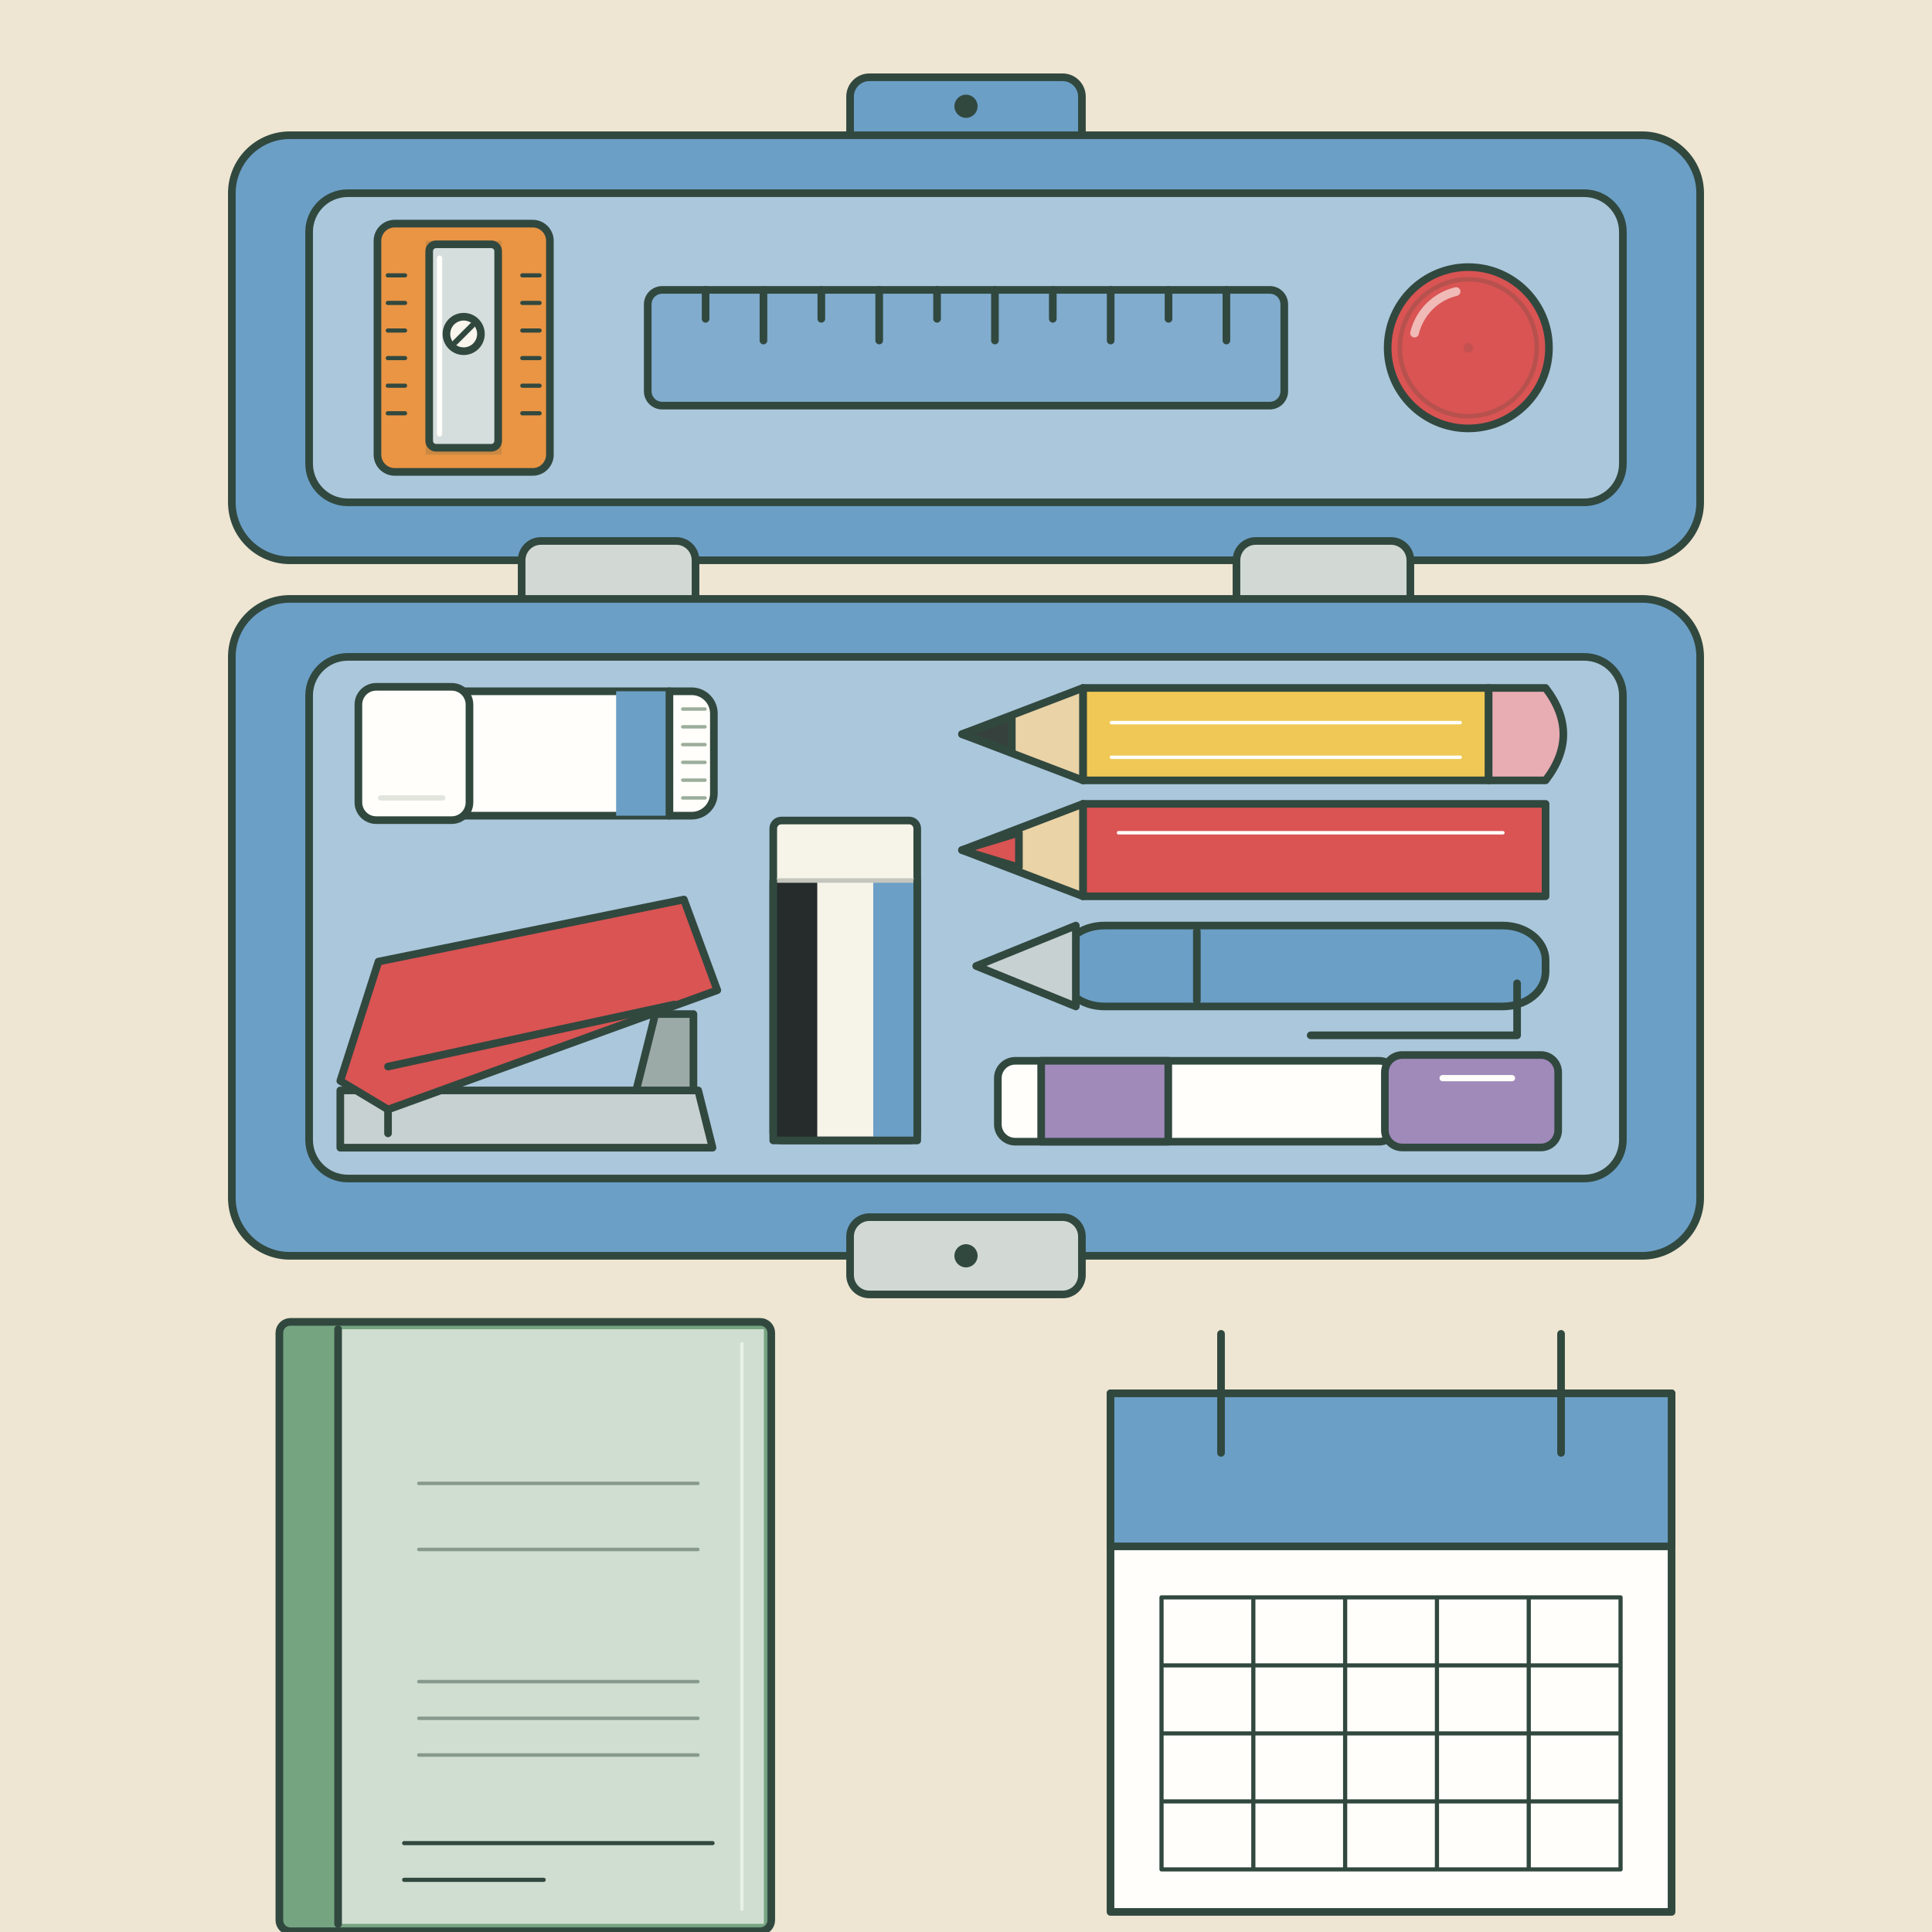
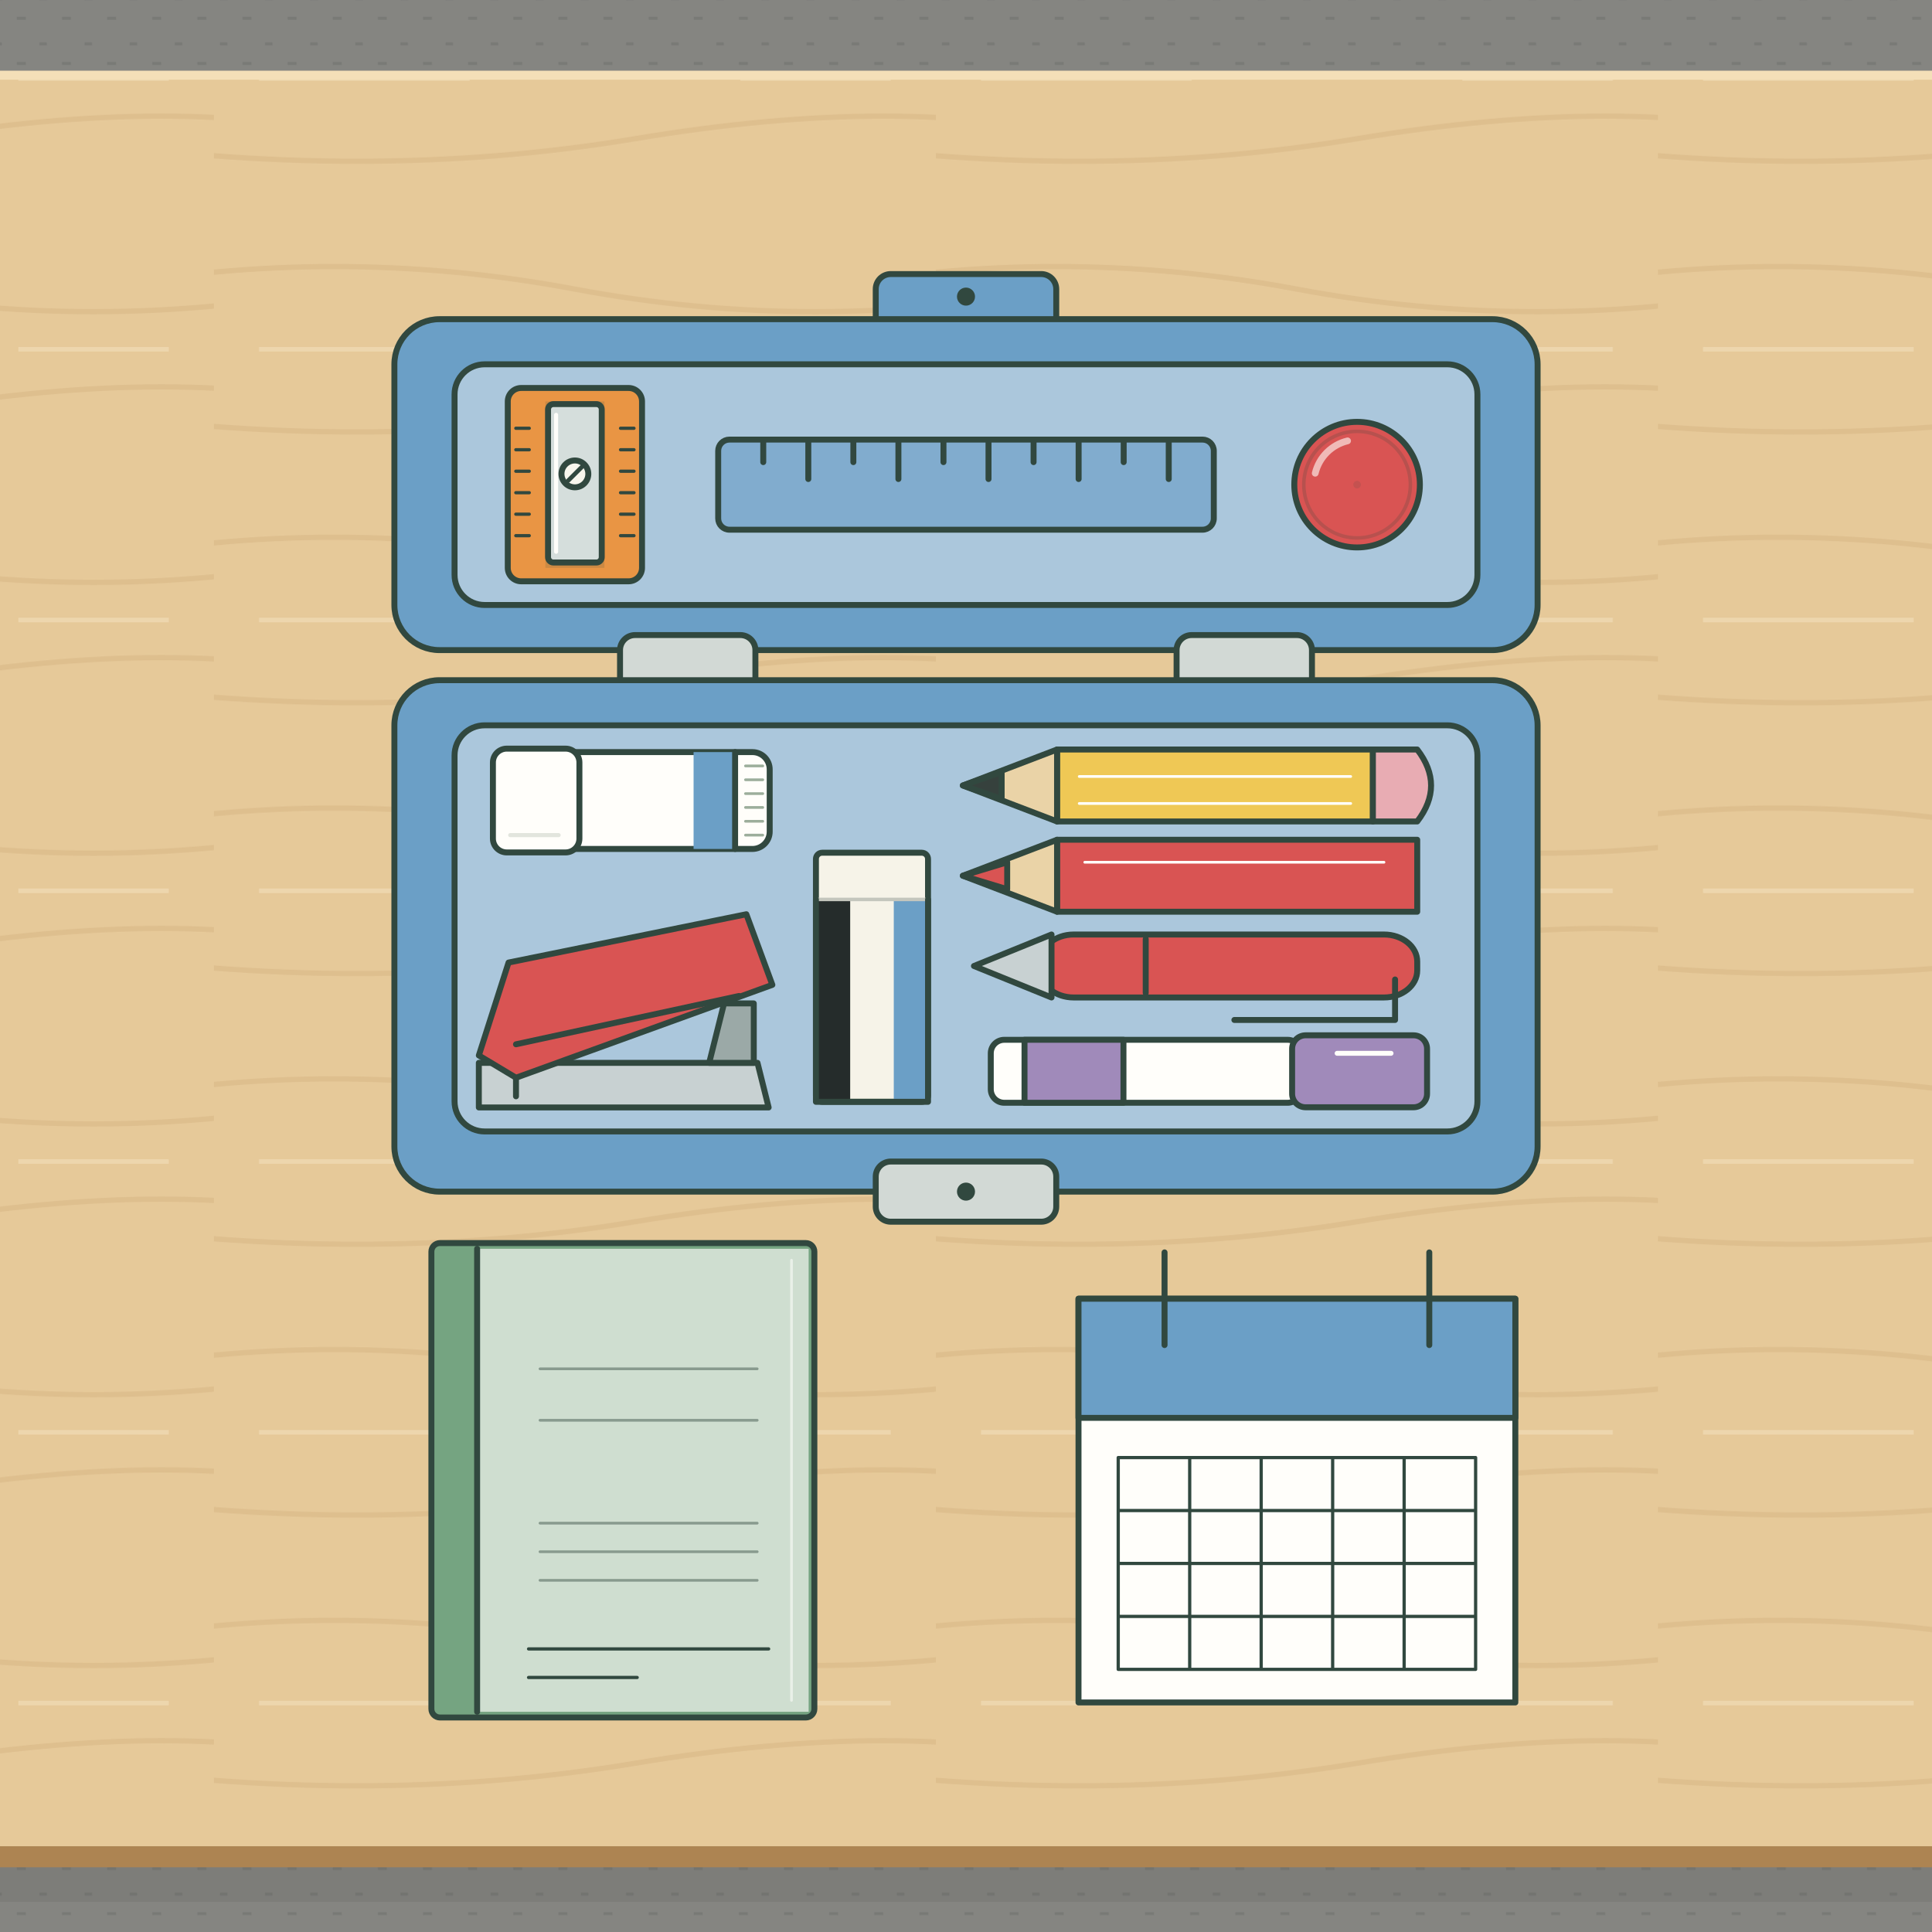
- <svg xmlns="http://www.w3.org/2000/svg" width="900" height="900" viewBox="0 0 100 100">
-   <rect width="100" height="100" fill="#eee6d2" />
-   <svg width="100" height="100" viewBox="0 0 100 100">
-     <g transform="translate(0 -15)" stroke="#31483f" stroke-width=".396" stroke-linejoin="round">
-       <rect x="44" y="19" width="12" height="5" rx="1" fill="#6b9fc6" />
-       <rect x="12" y="22" width="76" height="22" rx="3" fill="#6b9fc6" />
-       <rect x="16" y="25" width="68" height="16" rx="2" fill="#fffefa" fill-opacity=".43" />
-       <circle cx="50" cy="20.5" r=".6" fill="#31483f" stroke="none" />
-       <rect x="27" y="43" width="9" height="4" rx="1" fill="#d2d9d5" />
-       <rect x="64" y="43" width="9" height="4" rx="1" fill="#d2d9d5" />
-       <rect x="12" y="46" width="76" height="34" rx="3" fill="#6b9fc6" />
-       <rect x="16" y="49" width="68" height="27" rx="2" fill="#fffefa" fill-opacity=".43" />
-       <rect x="44" y="78" width="12" height="4" rx="1" fill="#d2d9d5" />
-       <circle cx="50" cy="80" r=".6" fill="#31483f" stroke="none" />
-     </g>
-   </svg>
-   <g transform="translate(66 38) rotate(90)">
-     <svg x="-14.95" y="-14.95" width="29.9" height="29.9" overflow="visible" viewBox="0 0 100 100" fill="none" stroke="#31483f" stroke-width="2.2" stroke-linejoin="round" stroke-linecap="round">
-       <g stroke-width="1.324">
-         <path fill="#efc855" d="M42 13.04h16v70.224H42z" />
-         <path fill="#ead3a7" d="M42 83.264l8 20.944 8-20.944z" />
-         <path fill="#36413d" d="M47 95.584l3 8.624 3-8.624z" />
-         <path fill="#e8acb3" d="M42 3.184q8-6.16 16 0v9.856H42z" />
-         <path d="M48 17.968v60.368M54 17.968v60.368" stroke="#fffefa" stroke-width="0.602" />
+ <svg xmlns="http://www.w3.org/2000/svg" width="900" height="900" viewBox="-14.219 -14.219 128.439 128.439" preserveAspectRatio="xMidYMid meet">
+   <defs>
+     <pattern id="desk-grain" width="48" height="18" patternUnits="userSpaceOnUse">
+       <rect width="48" height="18" fill="#e6c999" />
+       <path d="M-8 5Q8 2 24 5T56 5M-10 13Q10 16 28 13T58 13" fill="none" stroke="#c29a66" stroke-opacity=".2" stroke-width=".35" />
+       <path d="M3 9h14m18 0h10" stroke="#fff5dc" stroke-opacity=".3" stroke-width=".3" />
+     </pattern>
+     <pattern id="carpet" width="3" height="3" patternUnits="userSpaceOnUse">
+       <rect width="3" height="3" fill="#858581" />
+       <path d="M.4 .7h.5m1 1.3h.6" stroke="#6e6f6c" stroke-width=".2" opacity=".5" />
+     </pattern>
+     <clipPath id="desk-frame">
+       <rect x="-14.219" y="-14.219" width="128.439" height="128.439" />
+     </clipPath>
+   </defs>
+   <rect x="-14.219" y="-14.219" width="128.439" height="128.439" fill="url(#carpet)" />
+   <rect x="-34.219" y="-8.219" width="168.439" height="120.439" fill="#575852" opacity=".18" />
+   <rect x="-34.219" y="-9.219" width="168.439" height="118.439" fill="url(#desk-grain)" />
+   <path d="M-34.219 -9.219H134.219" stroke="#f4dfb8" stroke-width=".6" />
+   <path d="M-34.219 109.219H134.219" stroke="#ad8452" stroke-width="1.4" />
+   <g clip-path="url(#desk-frame)">
+     <svg width="100" height="100" viewBox="0 0 100 100">
+       <g transform="translate(0 -15)" stroke="#31483f" stroke-width=".396" stroke-linejoin="round">
+         <rect x="44" y="19" width="12" height="5" rx="1" fill="#6b9fc6" />
+         <rect x="12" y="22" width="76" height="22" rx="3" fill="#6b9fc6" />
+         <rect x="16" y="25" width="68" height="16" rx="2" fill="#fffefa" fill-opacity=".43" />
+         <circle cx="50" cy="20.5" r=".6" fill="#31483f" stroke="none" />
+         <rect x="27" y="43" width="9" height="4" rx="1" fill="#d2d9d5" />
+         <rect x="64" y="43" width="9" height="4" rx="1" fill="#d2d9d5" />
+         <rect x="12" y="46" width="76" height="34" rx="3" fill="#6b9fc6" />
+         <rect x="16" y="49" width="68" height="27" rx="2" fill="#fffefa" fill-opacity=".43" />
+         <rect x="44" y="78" width="12" height="4" rx="1" fill="#d2d9d5" />
+         <circle cx="50" cy="80" r=".6" fill="#31483f" stroke="none" />
      </g>
    </svg>
-   </g>
-   <g transform="translate(66 44) rotate(90)">
-     <svg x="-14.95" y="-14.95" width="29.9" height="29.9" overflow="visible" viewBox="0 0 100 100" fill="none" stroke="#31483f" stroke-width="2.2" stroke-linejoin="round" stroke-linecap="round">
-       <g stroke-width="1.324">
-         <path fill="#d95453" d="M42 3.184h16v80.08H42z" />
-         <path fill="#ead3a7" d="M42 83.264l8 20.944 8-20.944z" />
-         <path fill="#d95453" d="M47 94.352l3 9.856 3-9.856z" />
-         <path d="M47 10.576v66.528" stroke="#fffefa" stroke-width="0.602" />
-       </g>
-     </svg>
-   </g>
-   <g transform="translate(66 50) rotate(90)">
-     <svg x="-14.95" y="-14.95" width="29.9" height="29.9" overflow="visible" viewBox="0 0 100 100" fill="none" stroke="#31483f" stroke-width="2.2" stroke-linejoin="round" stroke-linecap="round">
-       <g stroke-width="1.324">
-         <rect x="43" y="3.184" width="14" height="83.776" rx="6" ry="7.392" fill="#6b9fc6" />
-         <path fill="#c8d1d2" d="M43 84.496h14l-7 17.248z" />
-         <path d="M53 8.112h9V43.84" />
-         <path d="M44 63.552h12" />
-       </g>
-     </svg>
-   </g>
-   <g transform="translate(66 57) rotate(90)">
-     <svg x="-14.95" y="-14.95" width="29.9" height="29.9" overflow="visible" viewBox="0 0 100 100" fill="none" stroke="#31483f" stroke-width="2.2" stroke-linejoin="round" stroke-linecap="round">
-       <g stroke-width="1.324">
-         <rect x="43" y="29" width="14" height="69" rx="3" fill="#fffefa" />
-         <path fill="#a08aba" d="M43 68.5h14v22H43z" />
-         <rect x="42" y="1" width="16" height="30" rx="3" fill="#a08aba" />
-         <path d="M46 9v12" stroke="#fffefa" stroke-width="1.084" />
-       </g>
-     </svg>
-   </g>
-   <g transform="translate(50 18) rotate(90)">
-     <svg x="-18.72" y="-18.72" width="37.44" height="37.44" overflow="visible" viewBox="0 0 100 100" fill="none" stroke="#31483f" stroke-width="2.2" stroke-linejoin="round" stroke-linecap="round">
-       <g stroke-width="1.058">
-         <rect x="42" y="6" width="16" height="88" rx="2" fill="#6b9fc6" fill-opacity=".65" />
-         <path d="M42 14h7m-7 8h4m-4 8h7m-7 8h4m-4 8h7m-7 8h4m-4 8h7m-7 8h4m-4 8h7m-7 8h4" />
-       </g>
-     </svg>
-   </g>
-   <g transform="translate(27.75 39) rotate(-90)">
-     <svg x="-11.5" y="-11.5" width="23" height="23" overflow="visible" viewBox="0 0 100 100" fill="none" stroke="#31483f" stroke-width="2.2" stroke-linejoin="round" stroke-linecap="round">
-       <g stroke-width="1.722">
-         <rect x="36" y="12" width="28" height="78" rx="5" fill="#fffefa" />
-         <rect x="35" y="10" width="30" height="25" rx="4" fill="#fffefa" />
-         <path d="M36 68h28v12H36z" fill="#6b9fc6" stroke="none" />
-         <path d="M36 80h28" />
-         <path d="M40 83v5m4-5v5m4-5v5m4-5v5m4-5v5m4-5v5" stroke="#9cae9b" stroke-width="0.783" />
-         <path d="M40 15v14" stroke="#e2e5dd" stroke-width="1.174" />
-       </g>
-     </svg>
-   </g>
-   <g transform="translate(43.75 50.75) rotate(90)">
-     <svg x="-10.35" y="-10.35" width="20.7" height="20.7" overflow="visible" viewBox="0 0 100 100" fill="none" stroke="#31483f" stroke-width="2.2" stroke-linejoin="round" stroke-linecap="round">
-       <g stroke-width="1.913">
-         <rect x="10" y="32" width="80" height="36" rx="2" fill="#f6f3e8" />
-         <path d="M25 32h65v11H25z" fill="#6b9fc6" stroke="none" />
-         <path d="M25 57h65v11H25z" fill="#252c2b" stroke="none" />
-         <path d="M25 32v36" stroke="#c4c6bd" stroke-width="1.13" />
-         <path d="M25 32h65v36H25" fill="none" />
-       </g>
-     </svg>
-   </g>
-   <g transform="translate(27 84) rotate(0)">
-     <svg x="-19" y="-19" width="38" height="38" overflow="visible" viewBox="0 0 100 100" fill="none" stroke="#31483f" stroke-width="2.2" stroke-linejoin="round" stroke-linecap="round">
-       <g stroke-width="1.042">
-         <rect x="17" y="9" width="67" height="83" rx="1.5" fill="#75a481" />
-         <path d="M25 10h58v81H25z" fill="#fffefa" fill-opacity=".65" stroke="none" />
-         <path d="M25 10v81" />
-         <path d="M36 31h38m-38 9h38m-38 18h38m-38 5h38m-38 5h38" stroke-width="0.474" stroke-opacity=".45" />
-         <path d="M34 80h42m-42 5h19" stroke-width="0.568" />
-         <path d="M80 12v77" stroke="#fffefa" stroke-opacity=".55" stroke-width="0.474" />
-       </g>
-     </svg>
-   </g>
-   <g transform="translate(72 84) rotate(0)">
-     <svg x="-22" y="-22" width="44" height="44" overflow="visible" viewBox="0 0 100 100" fill="none" stroke="#31483f" stroke-width="2.2" stroke-linejoin="round" stroke-linecap="round">
-       <g stroke-width="0.9">
-         <path fill="#fffefa" d="M17 23h66v61H17z" />
-         <path fill="#6b9fc6" d="M17 23h66v18H17z" />
-         <path d="M30 16v14m40-14v14" />
-         <path d="M23 47h54v32H23zM33.8 47v32M44.6 47v32M55.4 47v32M66.2 47v32M23 55h54M23 63h54M23 71h54" fill="none" stroke-width="0.491" />
-       </g>
-     </svg>
-   </g>
-   <g transform="translate(27 51.5) rotate(0)">
-     <svg x="-12.35" y="-12.35" width="24.7" height="24.7" overflow="visible" viewBox="0 0 100 100" fill="none" stroke="#31483f" stroke-width="2.2" stroke-linejoin="round" stroke-linecap="round">
-       <g stroke-width="1.603">
-         <path fill="#c8d1d2" d="M12 70h75l3 12H12z" />
-         <path fill="#d95453" d="M12 68l8-25 64-13 7 19-69 25z" />
-         <path d="M22 65l60-13M22 74v5" />
-         <path fill="#9ba9a7" d="M78 54h8v16H74z" />
-       </g>
-     </svg>
-   </g>
-   <g transform="translate(24 18) rotate(0)">
-     <svg x="-8.925" y="-8.925" width="17.85" height="17.85" overflow="visible" viewBox="0 0 100 100" fill="none" stroke="#31483f" stroke-width="2.2" stroke-linejoin="round" stroke-linecap="round">
-       <g stroke-width="2.218">
-         <rect x="25" y="14" width="50" height="72" rx="5" fill="#e99544" />
-         <path d="M39 19h22v62H39z" fill="#31483f" fill-opacity=".16" stroke="none" />
-         <rect x="40" y="20" width="20" height="59" rx="2" fill="#d5dedc" />
-         <path d="M43 24v51" stroke="#fffefa" stroke-width="1.513" />
-         <circle cx="50" cy="46" r="5" fill="#f8f6ed" />
-         <path d="M47.5 48.5l5-5" stroke-width="1.613" />
-         <path d="M28 29h5m-5 8h5m-5 8h5m-5 8h5m-5 8h5m-5 8h5M67 29h5m-5 8h5m-5 8h5m-5 8h5m-5 8h5m-5 8h5" stroke-width="1.21" />
-       </g>
-     </svg>
-   </g>
-   <g transform="translate(76 18) rotate(0)">
-     <svg x="-6.325" y="-6.325" width="12.65" height="12.65" overflow="visible" viewBox="0 0 100 100" fill="none" stroke="#31483f" stroke-width="2.2" stroke-linejoin="round" stroke-linecap="round">
-       <g stroke-width="3.13">
-         <circle cx="50" cy="50" r="33" fill="#d95453" />
-         <circle cx="50" cy="50" r="28" fill="none" stroke="#31483f" stroke-opacity=".2" stroke-width="1.85" />
-         <path d="M28 44a23 23 0 0 1 17-17" fill="none" stroke="#fffefa" stroke-opacity=".6" stroke-width="3.557" />
-         <circle cx="50" cy="50" r="2" fill="#31483f" fill-opacity=".12" stroke="none" />
-       </g>
-     </svg>
+     <g transform="translate(66 38) rotate(90) scale(1 1)">
+       <svg x="-14.95" y="-14.95" width="29.9" height="29.9" viewBox="0 0 100 100" overflow="visible" fill="none" stroke="#31483f" stroke-width="2.2" stroke-linejoin="round" stroke-linecap="round">
+         <g stroke-width="1.324">
+           <path fill="#efc855" d="M42 13.04h16v70.224H42z" />
+           <path fill="#ead3a7" d="M42 83.264l8 20.944 8-20.944z" />
+           <path fill="#36413d" d="M47 95.584l3 8.624 3-8.624z" />
+           <path fill="#e8acb3" d="M42 3.184q8-6.16 16 0v9.856H42z" />
+           <path d="M48 17.968v60.368M54 17.968v60.368" stroke="#fffefa" stroke-width="0.602" />
+         </g>
+       </svg>
+     </g>
+     <g transform="translate(66 44) rotate(90) scale(1 1)">
+       <svg x="-14.95" y="-14.95" width="29.9" height="29.9" viewBox="0 0 100 100" overflow="visible" fill="none" stroke="#31483f" stroke-width="2.2" stroke-linejoin="round" stroke-linecap="round">
+         <g stroke-width="1.324">
+           <path fill="#d95453" d="M42 3.184h16v80.08H42z" />
+           <path fill="#ead3a7" d="M42 83.264l8 20.944 8-20.944z" />
+           <path fill="#d95453" d="M47 94.352l3 9.856 3-9.856z" />
+           <path d="M47 10.576v66.528" stroke="#fffefa" stroke-width="0.602" />
+         </g>
+       </svg>
+     </g>
+     <g transform="translate(66 50) rotate(90) scale(1 1)">
+       <svg x="-14.95" y="-14.95" width="29.9" height="29.9" viewBox="0 0 100 100" overflow="visible" fill="none" stroke="#31483f" stroke-width="2.2" stroke-linejoin="round" stroke-linecap="round">
+         <g stroke-width="1.324">
+           <rect x="43" y="3.184" width="14" height="83.776" rx="6" ry="7.392" fill="#d95453" />
+           <path fill="#c8d1d2" d="M43 84.496h14l-7 17.248z" />
+           <path d="M53 8.112h9V43.84" />
+           <path d="M44 63.552h12" />
+         </g>
+       </svg>
+     </g>
+     <g transform="translate(66 57) rotate(90) scale(1 1)">
+       <svg x="-14.95" y="-14.95" width="29.9" height="29.9" viewBox="0 0 100 100" overflow="visible" fill="none" stroke="#31483f" stroke-width="2.2" stroke-linejoin="round" stroke-linecap="round">
+         <g stroke-width="1.324">
+           <rect x="43" y="29" width="14" height="69" rx="3" fill="#fffefa" />
+           <path fill="#a08aba" d="M43 68.5h14v22H43z" />
+           <rect x="42" y="1" width="16" height="30" rx="3" fill="#a08aba" />
+           <path d="M46 9v12" stroke="#fffefa" stroke-width="1.084" />
+         </g>
+       </svg>
+     </g>
+     <g transform="translate(50 18) rotate(90) scale(1 1)">
+       <svg x="-18.72" y="-18.72" width="37.44" height="37.44" viewBox="0 0 100 100" overflow="visible" fill="none" stroke="#31483f" stroke-width="2.2" stroke-linejoin="round" stroke-linecap="round">
+         <g stroke-width="1.058">
+           <rect x="42" y="6" width="16" height="88" rx="2" fill="#6b9fc6" fill-opacity=".65" />
+           <path d="M42 14h7m-7 8h4m-4 8h7m-7 8h4m-4 8h7m-7 8h4m-4 8h7m-7 8h4m-4 8h7m-7 8h4" />
+         </g>
+       </svg>
+     </g>
+     <g transform="translate(27.75 39) rotate(-90) scale(1 1)">
+       <svg x="-11.5" y="-11.5" width="23" height="23" viewBox="0 0 100 100" overflow="visible" fill="none" stroke="#31483f" stroke-width="2.2" stroke-linejoin="round" stroke-linecap="round">
+         <g stroke-width="1.722">
+           <rect x="36" y="12" width="28" height="78" rx="5" fill="#fffefa" />
+           <rect x="35" y="10" width="30" height="25" rx="4" fill="#fffefa" />
+           <path d="M36 68h28v12H36z" fill="#6b9fc6" stroke="none" />
+           <path d="M36 80h28" />
+           <path d="M40 83v5m4-5v5m4-5v5m4-5v5m4-5v5m4-5v5" stroke="#9cae9b" stroke-width="0.783" />
+           <path d="M40 15v14" stroke="#e2e5dd" stroke-width="1.174" />
+         </g>
+       </svg>
+     </g>
+     <g transform="translate(43.75 50.75) rotate(90) scale(1 1)">
+       <svg x="-10.35" y="-10.35" width="20.7" height="20.7" viewBox="0 0 100 100" overflow="visible" fill="none" stroke="#31483f" stroke-width="2.2" stroke-linejoin="round" stroke-linecap="round">
+         <g stroke-width="1.913">
+           <rect x="10" y="32" width="80" height="36" rx="2" fill="#f6f3e8" />
+           <path d="M25 32h65v11H25z" fill="#6b9fc6" stroke="none" />
+           <path d="M25 57h65v11H25z" fill="#252c2b" stroke="none" />
+           <path d="M25 32v36" stroke="#c4c6bd" stroke-width="1.13" />
+           <path d="M25 32h65v36H25" fill="none" />
+         </g>
+       </svg>
+     </g>
+     <g transform="translate(27 84) rotate(0) scale(1 1)">
+       <svg x="-19" y="-19" width="38" height="38" viewBox="0 0 100 100" overflow="visible" fill="none" stroke="#31483f" stroke-width="2.2" stroke-linejoin="round" stroke-linecap="round">
+         <g stroke-width="1.042">
+           <rect x="17" y="9" width="67" height="83" rx="1.5" fill="#75a481" />
+           <path d="M25 10h58v81H25z" fill="#fffefa" fill-opacity=".65" stroke="none" />
+           <path d="M25 10v81" />
+           <path d="M36 31h38m-38 9h38m-38 18h38m-38 5h38m-38 5h38" stroke-width="0.474" stroke-opacity=".45" />
+           <path d="M34 80h42m-42 5h19" stroke-width="0.568" />
+           <path d="M80 12v77" stroke="#fffefa" stroke-opacity=".55" stroke-width="0.474" />
+         </g>
+       </svg>
+     </g>
+     <g transform="translate(72 84) rotate(0) scale(1 1)">
+       <svg x="-22" y="-22" width="44" height="44" viewBox="0 0 100 100" overflow="visible" fill="none" stroke="#31483f" stroke-width="2.2" stroke-linejoin="round" stroke-linecap="round">
+         <g stroke-width="0.9">
+           <path fill="#fffefa" d="M17 23h66v61H17z" />
+           <path fill="#6b9fc6" d="M17 23h66v18H17z" />
+           <path d="M30 16v14m40-14v14" />
+           <path d="M23 47h54v32H23zM33.8 47v32M44.6 47v32M55.4 47v32M66.2 47v32M23 55h54M23 63h54M23 71h54" fill="none" stroke-width="0.491" />
+         </g>
+       </svg>
+     </g>
+     <g transform="translate(27 51.5) rotate(0) scale(1 1)">
+       <svg x="-12.35" y="-12.35" width="24.7" height="24.7" viewBox="0 0 100 100" overflow="visible" fill="none" stroke="#31483f" stroke-width="2.2" stroke-linejoin="round" stroke-linecap="round">
+         <g stroke-width="1.603">
+           <path fill="#c8d1d2" d="M12 70h75l3 12H12z" />
+           <path fill="#d95453" d="M12 68l8-25 64-13 7 19-69 25z" />
+           <path d="M22 65l60-13M22 74v5" />
+           <path fill="#9ba9a7" d="M78 54h8v16H74z" />
+         </g>
+       </svg>
+     </g>
+     <g transform="translate(24 18) rotate(0) scale(1 1)">
+       <svg x="-8.925" y="-8.925" width="17.85" height="17.85" viewBox="0 0 100 100" overflow="visible" fill="none" stroke="#31483f" stroke-width="2.2" stroke-linejoin="round" stroke-linecap="round">
+         <g stroke-width="2.218">
+           <rect x="25" y="14" width="50" height="72" rx="5" fill="#e99544" />
+           <path d="M39 19h22v62H39z" fill="#31483f" fill-opacity=".16" stroke="none" />
+           <rect x="40" y="20" width="20" height="59" rx="2" fill="#d5dedc" />
+           <path d="M43 24v51" stroke="#fffefa" stroke-width="1.513" />
+           <circle cx="50" cy="46" r="5" fill="#f8f6ed" />
+           <path d="M47.5 48.5l5-5" stroke-width="1.613" />
+           <path d="M28 29h5m-5 8h5m-5 8h5m-5 8h5m-5 8h5m-5 8h5M67 29h5m-5 8h5m-5 8h5m-5 8h5m-5 8h5m-5 8h5" stroke-width="1.21" />
+         </g>
+       </svg>
+     </g>
+     <g transform="translate(76 18) rotate(0) scale(1 1)">
+       <svg x="-6.325" y="-6.325" width="12.65" height="12.65" viewBox="0 0 100 100" overflow="visible" fill="none" stroke="#31483f" stroke-width="2.2" stroke-linejoin="round" stroke-linecap="round">
+         <g stroke-width="3.13">
+           <circle cx="50" cy="50" r="33" fill="#d95453" />
+           <circle cx="50" cy="50" r="28" fill="none" stroke="#31483f" stroke-opacity=".2" stroke-width="1.85" />
+           <path d="M28 44a23 23 0 0 1 17-17" fill="none" stroke="#fffefa" stroke-opacity=".6" stroke-width="3.557" />
+           <circle cx="50" cy="50" r="2" fill="#31483f" fill-opacity=".12" stroke="none" />
+         </g>
+       </svg>
+     </g>
  </g>
</svg>
